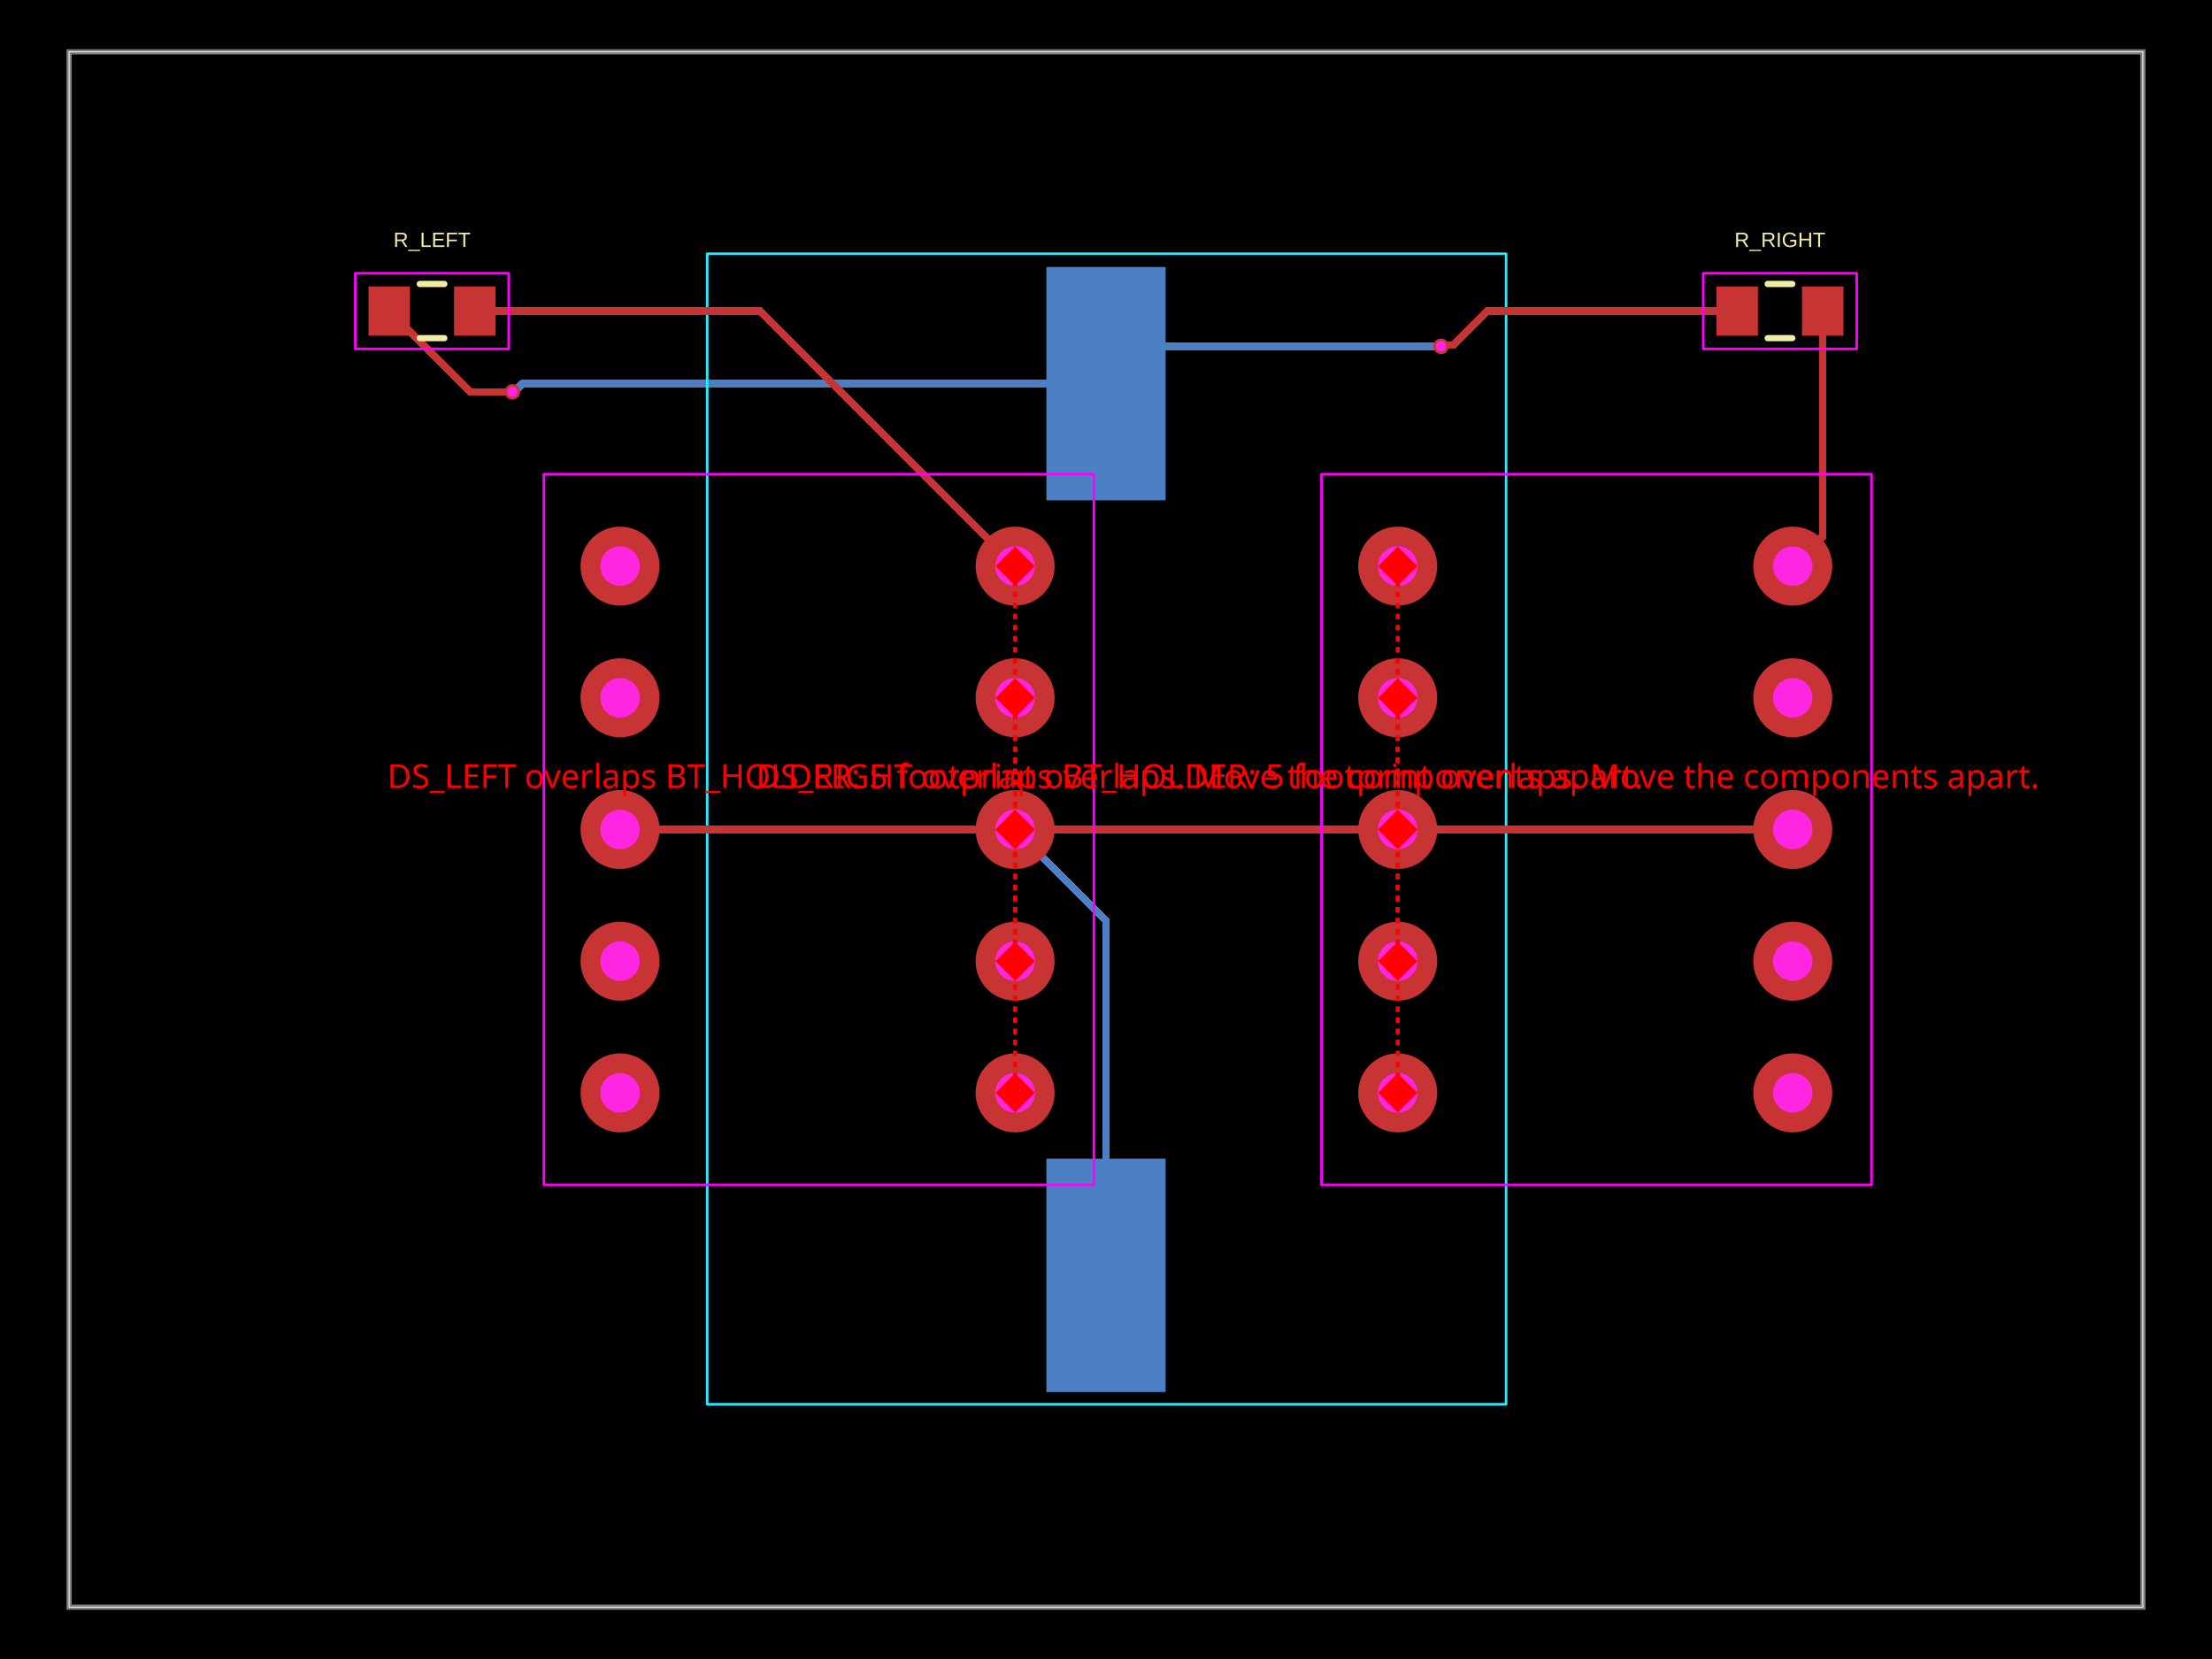
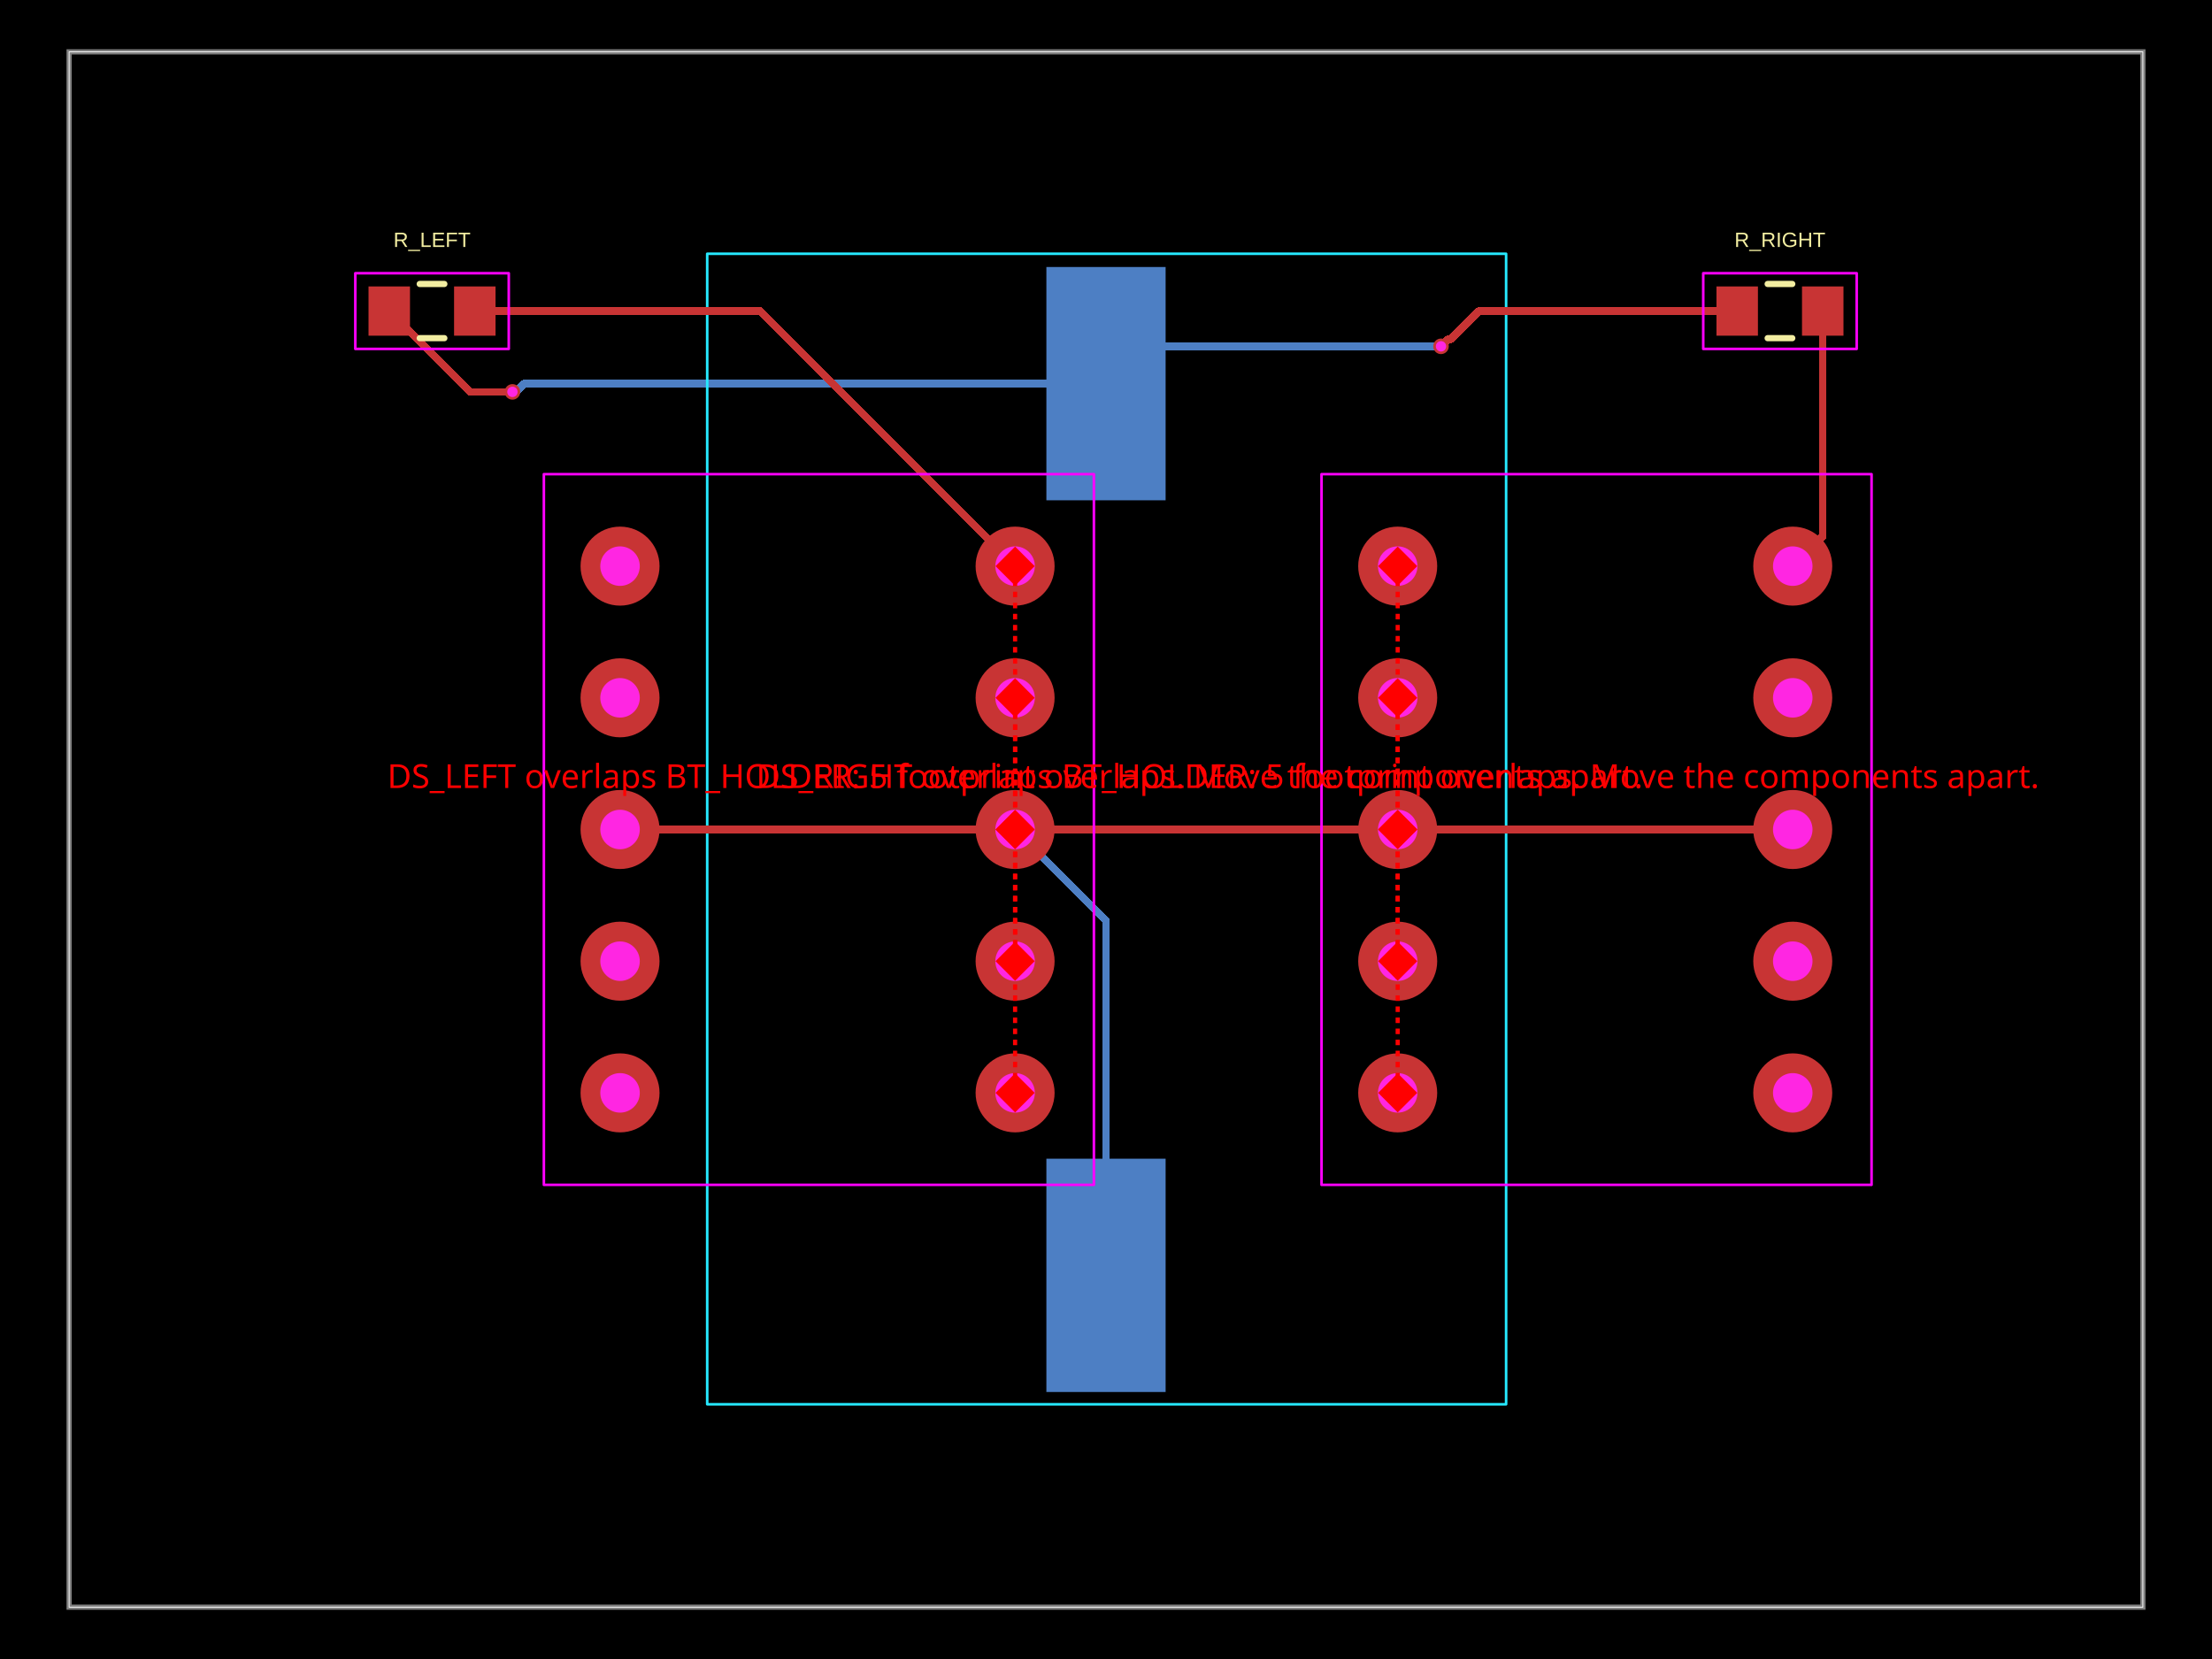
- <svg xmlns="http://www.w3.org/2000/svg" width="800" height="600" data-software-used-string="@tscircuit/core@0.0.1658">
+ <svg xmlns="http://www.w3.org/2000/svg" width="800" height="600" data-software-used-string="@tscircuit/core@0.0.1929">
  <style />
  <rect class="boundary" x="0" y="0" fill="#000" width="800" height="600" data-type="pcb_background" data-pcb-layer="global" />
  <rect class="pcb-boundary" fill="none" stroke="#fff" stroke-width="0.3" x="25" y="18.75" width="750" height="562.5" data-type="pcb_boundary" data-pcb-layer="global" />
  <path class="pcb-board" d="M 25 581.25 L 775 581.25 L 775 18.75 L 25 18.75 Z" fill="none" stroke="rgba(255, 255, 255, 0.5)" stroke-width="1.875" data-type="pcb_board" data-pcb-layer="board" />
  <rect class="pcb-pad" fill="rgb(77, 127, 196)" x="378.438" y="96.564" width="43.125" height="84.375" data-type="pcb_smtpad" data-pcb-layer="bottom" data-pad-name="BT_HOLDER.1" data-pad-net-name="VBAT" />
  <rect class="pcb-pad" fill="rgb(77, 127, 196)" x="378.438" y="419.061" width="43.125" height="84.375" data-type="pcb_smtpad" data-pcb-layer="bottom" data-pad-name="BT_HOLDER.2" data-pad-net-name="GND" />
  <path class="pcb-trace" stroke="rgb(77, 127, 196)" fill="none" d="M 521.163 125.25 L 413.5 125.25" stroke-width="2.812" stroke-linecap="round" stroke-linejoin="round" shape-rendering="crispEdges" data-type="pcb_trace" data-pcb-layer="bottom" />
  <path class="pcb-trace" stroke="rgb(77, 127, 196)" fill="none" d="M 413.5 125.25 L 400 138.751" stroke-width="2.812" stroke-linecap="round" stroke-linejoin="round" shape-rendering="crispEdges" data-type="pcb_trace" data-pcb-layer="bottom" />
-   <path class="pcb-trace" stroke="rgb(77, 127, 196)" fill="none" d="M 185.331 141.731 L 185.604 142.004" stroke-width="2.812" stroke-linecap="round" stroke-linejoin="round" shape-rendering="crispEdges" data-type="pcb_trace" data-pcb-layer="bottom" />
-   <path class="pcb-trace" stroke="rgb(77, 127, 196)" fill="none" d="M 185.604 142.004 L 185.725 142.004" stroke-width="2.812" stroke-linecap="round" stroke-linejoin="round" shape-rendering="crispEdges" data-type="pcb_trace" data-pcb-layer="bottom" />
-   <path class="pcb-trace" stroke="rgb(77, 127, 196)" fill="none" d="M 185.725 142.004 L 188.978 138.751" stroke-width="2.812" stroke-linecap="round" stroke-linejoin="round" shape-rendering="crispEdges" data-type="pcb_trace" data-pcb-layer="bottom" />
-   <path class="pcb-trace" stroke="rgb(77, 127, 196)" fill="none" d="M 188.978 138.751 L 400 138.751" stroke-width="2.812" stroke-linecap="round" stroke-linejoin="round" shape-rendering="crispEdges" data-type="pcb_trace" data-pcb-layer="bottom" />
+   <path class="pcb-trace" stroke="rgb(77, 127, 196)" fill="none" d="M 185.331 141.731 L 185.946 142.346" stroke-width="2.812" stroke-linecap="round" stroke-linejoin="round" shape-rendering="crispEdges" data-type="pcb_trace" data-pcb-layer="bottom" />
+   <path class="pcb-trace" stroke="rgb(77, 127, 196)" fill="none" d="M 185.946 142.346 L 189.54 138.751" stroke-width="2.812" stroke-linecap="round" stroke-linejoin="round" shape-rendering="crispEdges" data-type="pcb_trace" data-pcb-layer="bottom" />
+   <path class="pcb-trace" stroke="rgb(77, 127, 196)" fill="none" d="M 189.54 138.751 L 400 138.751" stroke-width="2.812" stroke-linecap="round" stroke-linejoin="round" shape-rendering="crispEdges" data-type="pcb_trace" data-pcb-layer="bottom" />
  <path class="pcb-trace" stroke="rgb(77, 127, 196)" fill="none" d="M 367.122 300 L 400 332.869" stroke-width="2.812" stroke-linecap="round" stroke-linejoin="round" shape-rendering="crispEdges" data-type="pcb_trace" data-pcb-layer="bottom" />
  <path class="pcb-trace" stroke="rgb(77, 127, 196)" fill="none" d="M 400 332.869 L 400 461.249" stroke-width="2.812" stroke-linecap="round" stroke-linejoin="round" shape-rendering="crispEdges" data-type="pcb_trace" data-pcb-layer="bottom" />
  <polygon points="544.705,91.782 544.705,507.875 255.771,507.875 255.771,91.782 544.705,91.782" class="pcb-courtyard-outline pcb-courtyard-bottom" data-pcb-courtyard-outline-id="pcb_courtyard_outline_2" data-type="pcb_courtyard_outline" data-pcb-layer="bottom" fill="none" stroke="rgb(38, 233, 255)" stroke-width="0.938" stroke-linejoin="round" />
  <rect class="pcb-pad" fill="rgb(200, 52, 52)" x="133.281" y="103.594" width="15" height="17.812" data-type="pcb_smtpad" data-pcb-layer="top" data-pad-name="R_LEFT.pin1" data-pad-net-name="VBAT" />
  <rect class="pcb-pad" fill="rgb(200, 52, 52)" x="164.219" y="103.594" width="15" height="17.812" data-type="pcb_smtpad" data-pcb-layer="top" data-pad-name="R_LEFT.pin2" data-pad-net-name="LEFT_SEG_A" />
  <rect class="pcb-pad" fill="rgb(200, 52, 52)" x="620.781" y="103.594" width="15" height="17.812" data-type="pcb_smtpad" data-pcb-layer="top" data-pad-name="R_RIGHT.pin1" data-pad-net-name="VBAT" />
  <rect class="pcb-pad" fill="rgb(200, 52, 52)" x="651.719" y="103.594" width="15" height="17.812" data-type="pcb_smtpad" data-pcb-layer="top" data-pad-name="R_RIGHT.pin2" data-pad-net-name="RIGHT_SEG_A" />
-   <path class="pcb-trace" stroke="rgb(200, 52, 52)" fill="none" d="M 628.281 112.5 L 537.88 112.5" stroke-width="2.812" stroke-linecap="round" stroke-linejoin="round" shape-rendering="crispEdges" data-type="pcb_trace" data-pcb-layer="top" />
-   <path class="pcb-trace" stroke="rgb(200, 52, 52)" fill="none" d="M 537.88 112.5 L 525.57 124.81" stroke-width="2.812" stroke-linecap="round" stroke-linejoin="round" shape-rendering="crispEdges" data-type="pcb_trace" data-pcb-layer="top" />
-   <path class="pcb-trace" stroke="rgb(200, 52, 52)" fill="none" d="M 525.57 124.81 L 521.603 124.81" stroke-width="2.812" stroke-linecap="round" stroke-linejoin="round" shape-rendering="crispEdges" data-type="pcb_trace" data-pcb-layer="top" />
-   <path class="pcb-trace" stroke="rgb(200, 52, 52)" fill="none" d="M 521.603 124.81 L 521.163 125.25" stroke-width="2.812" stroke-linecap="round" stroke-linejoin="round" shape-rendering="crispEdges" data-type="pcb_trace" data-pcb-layer="top" />
+   <path class="pcb-trace" stroke="rgb(200, 52, 52)" fill="none" d="M 628.281 112.5 L 534.809 112.5" stroke-width="2.812" stroke-linecap="round" stroke-linejoin="round" shape-rendering="crispEdges" data-type="pcb_trace" data-pcb-layer="top" />
+   <path class="pcb-trace" stroke="rgb(200, 52, 52)" fill="none" d="M 534.809 112.5 L 524.67 122.639" stroke-width="2.812" stroke-linecap="round" stroke-linejoin="round" shape-rendering="crispEdges" data-type="pcb_trace" data-pcb-layer="top" />
+   <path class="pcb-trace" stroke="rgb(200, 52, 52)" fill="none" d="M 524.67 122.639 L 523.774 122.639" stroke-width="2.812" stroke-linecap="round" stroke-linejoin="round" shape-rendering="crispEdges" data-type="pcb_trace" data-pcb-layer="top" />
+   <path class="pcb-trace" stroke="rgb(200, 52, 52)" fill="none" d="M 523.774 122.639 L 521.163 125.25" stroke-width="2.812" stroke-linecap="round" stroke-linejoin="round" shape-rendering="crispEdges" data-type="pcb_trace" data-pcb-layer="top" />
  <path class="pcb-trace" stroke="rgb(200, 52, 52)" fill="none" d="M 140.781 112.5 L 170.012 141.731" stroke-width="2.812" stroke-linecap="round" stroke-linejoin="round" shape-rendering="crispEdges" data-type="pcb_trace" data-pcb-layer="top" />
  <path class="pcb-trace" stroke="rgb(200, 52, 52)" fill="none" d="M 170.012 141.731 L 185.331 141.731" stroke-width="2.812" stroke-linecap="round" stroke-linejoin="round" shape-rendering="crispEdges" data-type="pcb_trace" data-pcb-layer="top" />
  <path class="pcb-trace" stroke="rgb(200, 52, 52)" fill="none" d="M 648.372 204.75 L 659.219 193.913" stroke-width="2.812" stroke-linecap="round" stroke-linejoin="round" shape-rendering="crispEdges" data-type="pcb_trace" data-pcb-layer="top" />
  <path class="pcb-trace" stroke="rgb(200, 52, 52)" fill="none" d="M 659.219 193.913 L 659.219 112.5" stroke-width="2.812" stroke-linecap="round" stroke-linejoin="round" shape-rendering="crispEdges" data-type="pcb_trace" data-pcb-layer="top" />
  <path class="pcb-trace" stroke="rgb(200, 52, 52)" fill="none" d="M 367.122 204.75 L 274.881 112.5" stroke-width="2.812" stroke-linecap="round" stroke-linejoin="round" shape-rendering="crispEdges" data-type="pcb_trace" data-pcb-layer="top" />
  <path class="pcb-trace" stroke="rgb(200, 52, 52)" fill="none" d="M 274.881 112.5 L 171.719 112.5" stroke-width="2.812" stroke-linecap="round" stroke-linejoin="round" shape-rendering="crispEdges" data-type="pcb_trace" data-pcb-layer="top" />
  <path class="pcb-trace" stroke="rgb(200, 52, 52)" fill="none" d="M 367.122 300 L 505.506 300" stroke-width="2.812" stroke-linecap="round" stroke-linejoin="round" shape-rendering="crispEdges" data-type="pcb_trace" data-pcb-layer="top" />
  <path class="pcb-trace" stroke="rgb(200, 52, 52)" fill="none" d="M 505.506 300 L 505.497 300" stroke-width="2.812" stroke-linecap="round" stroke-linejoin="round" shape-rendering="crispEdges" data-type="pcb_trace" data-pcb-layer="top" />
  <path class="pcb-trace" stroke="rgb(200, 52, 52)" fill="none" d="M 224.247 300 L 224.256 300" stroke-width="2.812" stroke-linecap="round" stroke-linejoin="round" shape-rendering="crispEdges" data-type="pcb_trace" data-pcb-layer="top" />
  <path class="pcb-trace" stroke="rgb(200, 52, 52)" fill="none" d="M 224.256 300 L 367.122 300" stroke-width="2.812" stroke-linecap="round" stroke-linejoin="round" shape-rendering="crispEdges" data-type="pcb_trace" data-pcb-layer="top" />
  <path class="pcb-trace" stroke="rgb(200, 52, 52)" fill="none" d="M 505.497 300 L 505.506 300" stroke-width="2.812" stroke-linecap="round" stroke-linejoin="round" shape-rendering="crispEdges" data-type="pcb_trace" data-pcb-layer="top" />
  <path class="pcb-trace" stroke="rgb(200, 52, 52)" fill="none" d="M 505.506 300 L 648.372 300" stroke-width="2.812" stroke-linecap="round" stroke-linejoin="round" shape-rendering="crispEdges" data-type="pcb_trace" data-pcb-layer="top" />
  <path class="pcb-silkscreen pcb-silkscreen-top" d="M 151.801 102.703 L 160.699 102.703" fill="none" stroke="#f2eda1" stroke-width="2.25" stroke-linecap="round" stroke-linejoin="round" data-pcb-component-id="pcb_component_2" data-pcb-silkscreen-path-id="pcb_silkscreen_path_0" data-type="pcb_silkscreen_path" data-pcb-layer="top" />
  <path class="pcb-silkscreen pcb-silkscreen-top" d="M 151.801 122.297 L 160.699 122.297" fill="none" stroke="#f2eda1" stroke-width="2.25" stroke-linecap="round" stroke-linejoin="round" data-pcb-component-id="pcb_component_2" data-pcb-silkscreen-path-id="pcb_silkscreen_path_1" data-type="pcb_silkscreen_path" data-pcb-layer="top" />
  <text x="0" y="0" dx="0" dy="0" fill="#f2eda1" font-family="Arial, sans-serif" font-size="7.5" text-anchor="middle" dominant-baseline="central" transform="matrix(1,0,0,1,156.25,86.71875)" class="pcb-silkscreen-text pcb-silkscreen-top" data-pcb-silkscreen-text-id="pcb_silkscreen_text_0" stroke="none" data-type="pcb_silkscreen_text" data-pcb-layer="top">R_LEFT</text>
  <path class="pcb-silkscreen pcb-silkscreen-top" d="M 639.301 102.703 L 648.199 102.703" fill="none" stroke="#f2eda1" stroke-width="2.25" stroke-linecap="round" stroke-linejoin="round" data-pcb-component-id="pcb_component_3" data-pcb-silkscreen-path-id="pcb_silkscreen_path_2" data-type="pcb_silkscreen_path" data-pcb-layer="top" />
  <path class="pcb-silkscreen pcb-silkscreen-top" d="M 639.301 122.297 L 648.199 122.297" fill="none" stroke="#f2eda1" stroke-width="2.25" stroke-linecap="round" stroke-linejoin="round" data-pcb-component-id="pcb_component_3" data-pcb-silkscreen-path-id="pcb_silkscreen_path_3" data-type="pcb_silkscreen_path" data-pcb-layer="top" />
  <text x="0" y="0" dx="0" dy="0" fill="#f2eda1" font-family="Arial, sans-serif" font-size="7.5" text-anchor="middle" dominant-baseline="central" transform="matrix(1,0,0,1,643.75,86.71875)" class="pcb-silkscreen-text pcb-silkscreen-top" data-pcb-silkscreen-text-id="pcb_silkscreen_text_1" stroke="none" data-type="pcb_silkscreen_text" data-pcb-layer="top">R_RIGHT</text>
  <polygon points="196.699,171.487 196.699,428.512 395.622,428.513 395.622,171.488 196.699,171.487" class="pcb-courtyard-outline pcb-courtyard-top" data-pcb-courtyard-outline-id="pcb_courtyard_outline_0" data-type="pcb_courtyard_outline" data-pcb-layer="top" fill="none" stroke="#FF00FF" stroke-width="0.938" stroke-linejoin="round" />
  <polygon points="477.949,171.487 477.949,428.512 676.872,428.513 676.872,171.488 477.949,171.487" class="pcb-courtyard-outline pcb-courtyard-top" data-pcb-courtyard-outline-id="pcb_courtyard_outline_1" data-type="pcb_courtyard_outline" data-pcb-layer="top" fill="none" stroke="#FF00FF" stroke-width="0.938" stroke-linejoin="round" />
  <rect x="128.5" y="98.812" width="55.5" height="27.375" class="pcb-courtyard-rect pcb-courtyard-top" data-pcb-courtyard-rect-id="pcb_courtyard_rect_0" data-type="pcb_courtyard_rect" data-pcb-layer="top" stroke-linejoin="round" fill="none" stroke="#FF00FF" stroke-width="0.938" />
  <rect x="616" y="98.812" width="55.5" height="27.375" class="pcb-courtyard-rect pcb-courtyard-top" data-pcb-courtyard-rect-id="pcb_courtyard_rect_1" data-type="pcb_courtyard_rect" data-pcb-layer="top" stroke-linejoin="round" fill="none" stroke="#FF00FF" stroke-width="0.938" />
  <g data-type="pcb_plated_hole" data-pcb-layer="through" data-pad-name="DS_LEFT.1">
    <circle class="pcb-hole-outer" fill="rgb(200, 52, 52)" cx="224.247" cy="204.75" r="14.287" data-type="pcb_plated_hole" data-pcb-layer="top" />
    <circle class="pcb-hole-inner" fill="#FF26E2" cx="224.247" cy="204.75" r="7.144" data-type="pcb_plated_hole_drill" data-pcb-layer="drill" />
  </g>
  <g data-type="pcb_plated_hole" data-pcb-layer="through" data-pad-name="DS_LEFT.2">
    <circle class="pcb-hole-outer" fill="rgb(200, 52, 52)" cx="224.247" cy="252.375" r="14.287" data-type="pcb_plated_hole" data-pcb-layer="top" />
    <circle class="pcb-hole-inner" fill="#FF26E2" cx="224.247" cy="252.375" r="7.144" data-type="pcb_plated_hole_drill" data-pcb-layer="drill" />
  </g>
  <g data-type="pcb_plated_hole" data-pcb-layer="through" data-pad-name="DS_LEFT.3" data-pad-net-name="GND">
    <circle class="pcb-hole-outer" fill="rgb(200, 52, 52)" cx="224.247" cy="300" r="14.287" data-type="pcb_plated_hole" data-pcb-layer="top" />
    <circle class="pcb-hole-inner" fill="#FF26E2" cx="224.247" cy="300" r="7.144" data-type="pcb_plated_hole_drill" data-pcb-layer="drill" />
  </g>
  <g data-type="pcb_plated_hole" data-pcb-layer="through" data-pad-name="DS_LEFT.4">
    <circle class="pcb-hole-outer" fill="rgb(200, 52, 52)" cx="224.247" cy="347.625" r="14.287" data-type="pcb_plated_hole" data-pcb-layer="top" />
    <circle class="pcb-hole-inner" fill="#FF26E2" cx="224.247" cy="347.625" r="7.144" data-type="pcb_plated_hole_drill" data-pcb-layer="drill" />
  </g>
  <g data-type="pcb_plated_hole" data-pcb-layer="through" data-pad-name="DS_LEFT.5">
    <circle class="pcb-hole-outer" fill="rgb(200, 52, 52)" cx="224.247" cy="395.25" r="14.287" data-type="pcb_plated_hole" data-pcb-layer="top" />
    <circle class="pcb-hole-inner" fill="#FF26E2" cx="224.247" cy="395.25" r="7.144" data-type="pcb_plated_hole_drill" data-pcb-layer="drill" />
  </g>
  <g data-type="pcb_plated_hole" data-pcb-layer="through" data-pad-name="DS_LEFT.6">
    <circle class="pcb-hole-outer" fill="rgb(200, 52, 52)" cx="367.122" cy="395.25" r="14.287" data-type="pcb_plated_hole" data-pcb-layer="top" />
    <circle class="pcb-hole-inner" fill="#FF26E2" cx="367.122" cy="395.25" r="7.144" data-type="pcb_plated_hole_drill" data-pcb-layer="drill" />
  </g>
  <g data-type="pcb_plated_hole" data-pcb-layer="through" data-pad-name="DS_LEFT.7">
    <circle class="pcb-hole-outer" fill="rgb(200, 52, 52)" cx="367.122" cy="347.625" r="14.287" data-type="pcb_plated_hole" data-pcb-layer="top" />
    <circle class="pcb-hole-inner" fill="#FF26E2" cx="367.122" cy="347.625" r="7.144" data-type="pcb_plated_hole_drill" data-pcb-layer="drill" />
  </g>
  <g data-type="pcb_plated_hole" data-pcb-layer="through" data-pad-name="DS_LEFT.8" data-pad-net-name="GND">
    <circle class="pcb-hole-outer" fill="rgb(200, 52, 52)" cx="367.122" cy="300" r="14.287" data-type="pcb_plated_hole" data-pcb-layer="top" />
    <circle class="pcb-hole-inner" fill="#FF26E2" cx="367.122" cy="300" r="7.144" data-type="pcb_plated_hole_drill" data-pcb-layer="drill" />
  </g>
  <g data-type="pcb_plated_hole" data-pcb-layer="through" data-pad-name="DS_LEFT.9">
    <circle class="pcb-hole-outer" fill="rgb(200, 52, 52)" cx="367.122" cy="252.375" r="14.287" data-type="pcb_plated_hole" data-pcb-layer="top" />
    <circle class="pcb-hole-inner" fill="#FF26E2" cx="367.122" cy="252.375" r="7.144" data-type="pcb_plated_hole_drill" data-pcb-layer="drill" />
  </g>
  <g data-type="pcb_plated_hole" data-pcb-layer="through" data-pad-name="DS_LEFT.10" data-pad-net-name="LEFT_SEG_A">
    <circle class="pcb-hole-outer" fill="rgb(200, 52, 52)" cx="367.122" cy="204.75" r="14.287" data-type="pcb_plated_hole" data-pcb-layer="top" />
    <circle class="pcb-hole-inner" fill="#FF26E2" cx="367.122" cy="204.75" r="7.144" data-type="pcb_plated_hole_drill" data-pcb-layer="drill" />
  </g>
  <g data-type="pcb_plated_hole" data-pcb-layer="through" data-pad-name="DS_RIGHT.1">
    <circle class="pcb-hole-outer" fill="rgb(200, 52, 52)" cx="505.497" cy="204.75" r="14.287" data-type="pcb_plated_hole" data-pcb-layer="top" />
    <circle class="pcb-hole-inner" fill="#FF26E2" cx="505.497" cy="204.75" r="7.144" data-type="pcb_plated_hole_drill" data-pcb-layer="drill" />
  </g>
  <g data-type="pcb_plated_hole" data-pcb-layer="through" data-pad-name="DS_RIGHT.2">
    <circle class="pcb-hole-outer" fill="rgb(200, 52, 52)" cx="505.497" cy="252.375" r="14.287" data-type="pcb_plated_hole" data-pcb-layer="top" />
    <circle class="pcb-hole-inner" fill="#FF26E2" cx="505.497" cy="252.375" r="7.144" data-type="pcb_plated_hole_drill" data-pcb-layer="drill" />
  </g>
  <g data-type="pcb_plated_hole" data-pcb-layer="through" data-pad-name="DS_RIGHT.3" data-pad-net-name="GND">
    <circle class="pcb-hole-outer" fill="rgb(200, 52, 52)" cx="505.497" cy="300" r="14.287" data-type="pcb_plated_hole" data-pcb-layer="top" />
    <circle class="pcb-hole-inner" fill="#FF26E2" cx="505.497" cy="300" r="7.144" data-type="pcb_plated_hole_drill" data-pcb-layer="drill" />
  </g>
  <g data-type="pcb_plated_hole" data-pcb-layer="through" data-pad-name="DS_RIGHT.4">
    <circle class="pcb-hole-outer" fill="rgb(200, 52, 52)" cx="505.497" cy="347.625" r="14.287" data-type="pcb_plated_hole" data-pcb-layer="top" />
    <circle class="pcb-hole-inner" fill="#FF26E2" cx="505.497" cy="347.625" r="7.144" data-type="pcb_plated_hole_drill" data-pcb-layer="drill" />
  </g>
  <g data-type="pcb_plated_hole" data-pcb-layer="through" data-pad-name="DS_RIGHT.5">
    <circle class="pcb-hole-outer" fill="rgb(200, 52, 52)" cx="505.497" cy="395.25" r="14.287" data-type="pcb_plated_hole" data-pcb-layer="top" />
    <circle class="pcb-hole-inner" fill="#FF26E2" cx="505.497" cy="395.25" r="7.144" data-type="pcb_plated_hole_drill" data-pcb-layer="drill" />
  </g>
  <g data-type="pcb_plated_hole" data-pcb-layer="through" data-pad-name="DS_RIGHT.6">
    <circle class="pcb-hole-outer" fill="rgb(200, 52, 52)" cx="648.372" cy="395.25" r="14.287" data-type="pcb_plated_hole" data-pcb-layer="top" />
    <circle class="pcb-hole-inner" fill="#FF26E2" cx="648.372" cy="395.25" r="7.144" data-type="pcb_plated_hole_drill" data-pcb-layer="drill" />
  </g>
  <g data-type="pcb_plated_hole" data-pcb-layer="through" data-pad-name="DS_RIGHT.7">
    <circle class="pcb-hole-outer" fill="rgb(200, 52, 52)" cx="648.372" cy="347.625" r="14.287" data-type="pcb_plated_hole" data-pcb-layer="top" />
    <circle class="pcb-hole-inner" fill="#FF26E2" cx="648.372" cy="347.625" r="7.144" data-type="pcb_plated_hole_drill" data-pcb-layer="drill" />
  </g>
  <g data-type="pcb_plated_hole" data-pcb-layer="through" data-pad-name="DS_RIGHT.8" data-pad-net-name="GND">
    <circle class="pcb-hole-outer" fill="rgb(200, 52, 52)" cx="648.372" cy="300" r="14.287" data-type="pcb_plated_hole" data-pcb-layer="top" />
    <circle class="pcb-hole-inner" fill="#FF26E2" cx="648.372" cy="300" r="7.144" data-type="pcb_plated_hole_drill" data-pcb-layer="drill" />
  </g>
  <g data-type="pcb_plated_hole" data-pcb-layer="through" data-pad-name="DS_RIGHT.9">
    <circle class="pcb-hole-outer" fill="rgb(200, 52, 52)" cx="648.372" cy="252.375" r="14.287" data-type="pcb_plated_hole" data-pcb-layer="top" />
    <circle class="pcb-hole-inner" fill="#FF26E2" cx="648.372" cy="252.375" r="7.144" data-type="pcb_plated_hole_drill" data-pcb-layer="drill" />
  </g>
  <g data-type="pcb_plated_hole" data-pcb-layer="through" data-pad-name="DS_RIGHT.10" data-pad-net-name="RIGHT_SEG_A">
    <circle class="pcb-hole-outer" fill="rgb(200, 52, 52)" cx="648.372" cy="204.75" r="14.287" data-type="pcb_plated_hole" data-pcb-layer="top" />
    <circle class="pcb-hole-inner" fill="#FF26E2" cx="648.372" cy="204.75" r="7.144" data-type="pcb_plated_hole_drill" data-pcb-layer="drill" />
  </g>
  <g data-type="pcb_via" data-pcb-layer="through">
    <circle class="pcb-hole-outer" fill="rgb(200, 52, 52)" cx="521.163" cy="125.25" r="2.812" data-type="pcb_via" data-pcb-layer="top" />
    <circle class="pcb-hole-inner" fill="#FF26E2" cx="521.163" cy="125.25" r="1.875" data-type="pcb_via" data-pcb-layer="drill" />
  </g>
  <g data-type="pcb_via" data-pcb-layer="through">
    <circle class="pcb-hole-outer" fill="rgb(200, 52, 52)" cx="185.331" cy="141.731" r="2.812" data-type="pcb_via" data-pcb-layer="top" />
    <circle class="pcb-hole-inner" fill="#FF26E2" cx="185.331" cy="141.731" r="1.875" data-type="pcb_via" data-pcb-layer="drill" />
  </g>
  <rect x="362.122" y="295" width="10" height="10" fill="red" transform="rotate(45 367.1219 300)" data-type="pcb_footprint_overlap_error" data-pcb-layer="overlay" />
  <text x="367.122" y="285" fill="red" font-family="sans-serif" font-size="12" text-anchor="middle" data-type="pcb_footprint_overlap_error" data-pcb-layer="overlay">DS_LEFT overlaps BT_HOLDER: 5 footprint overlaps. Move the components apart.</text>
  <rect x="362.122" y="390.25" width="10" height="10" fill="red" transform="rotate(45 367.1219 395.25)" data-type="pcb_footprint_overlap_error" data-pcb-layer="overlay" />
  <line x1="367.122" y1="300" x2="367.122" y2="395.25" stroke="red" stroke-width="1.5" stroke-dasharray="2,2" data-type="pcb_footprint_overlap_error" data-pcb-layer="overlay" />
  <rect x="362.122" y="342.625" width="10" height="10" fill="red" transform="rotate(45 367.1219 347.625)" data-type="pcb_footprint_overlap_error" data-pcb-layer="overlay" />
  <line x1="367.122" y1="300" x2="367.122" y2="347.625" stroke="red" stroke-width="1.5" stroke-dasharray="2,2" data-type="pcb_footprint_overlap_error" data-pcb-layer="overlay" />
  <rect x="362.122" y="295" width="10" height="10" fill="red" transform="rotate(45 367.1219 300)" data-type="pcb_footprint_overlap_error" data-pcb-layer="overlay" />
  <line x1="367.122" y1="300" x2="367.122" y2="300" stroke="red" stroke-width="1.5" stroke-dasharray="2,2" data-type="pcb_footprint_overlap_error" data-pcb-layer="overlay" />
  <rect x="362.122" y="247.375" width="10" height="10" fill="red" transform="rotate(45 367.1219 252.375)" data-type="pcb_footprint_overlap_error" data-pcb-layer="overlay" />
  <line x1="367.122" y1="300" x2="367.122" y2="252.375" stroke="red" stroke-width="1.5" stroke-dasharray="2,2" data-type="pcb_footprint_overlap_error" data-pcb-layer="overlay" />
  <rect x="362.122" y="199.75" width="10" height="10" fill="red" transform="rotate(45 367.1219 204.75)" data-type="pcb_footprint_overlap_error" data-pcb-layer="overlay" />
  <line x1="367.122" y1="300" x2="367.122" y2="204.75" stroke="red" stroke-width="1.5" stroke-dasharray="2,2" data-type="pcb_footprint_overlap_error" data-pcb-layer="overlay" />
  <rect x="500.497" y="295" width="10" height="10" fill="red" transform="rotate(45 505.4969 300)" data-type="pcb_footprint_overlap_error" data-pcb-layer="overlay" />
  <text x="505.497" y="285" fill="red" font-family="sans-serif" font-size="12" text-anchor="middle" data-type="pcb_footprint_overlap_error" data-pcb-layer="overlay">DS_RIGHT overlaps BT_HOLDER: 5 footprint overlaps. Move the components apart.</text>
  <rect x="500.497" y="199.75" width="10" height="10" fill="red" transform="rotate(45 505.4969 204.75)" data-type="pcb_footprint_overlap_error" data-pcb-layer="overlay" />
  <line x1="505.497" y1="300" x2="505.497" y2="204.75" stroke="red" stroke-width="1.5" stroke-dasharray="2,2" data-type="pcb_footprint_overlap_error" data-pcb-layer="overlay" />
  <rect x="500.497" y="247.375" width="10" height="10" fill="red" transform="rotate(45 505.4969 252.375)" data-type="pcb_footprint_overlap_error" data-pcb-layer="overlay" />
  <line x1="505.497" y1="300" x2="505.497" y2="252.375" stroke="red" stroke-width="1.5" stroke-dasharray="2,2" data-type="pcb_footprint_overlap_error" data-pcb-layer="overlay" />
  <rect x="500.497" y="295" width="10" height="10" fill="red" transform="rotate(45 505.4969 300)" data-type="pcb_footprint_overlap_error" data-pcb-layer="overlay" />
  <line x1="505.497" y1="300" x2="505.497" y2="300" stroke="red" stroke-width="1.5" stroke-dasharray="2,2" data-type="pcb_footprint_overlap_error" data-pcb-layer="overlay" />
  <rect x="500.497" y="342.625" width="10" height="10" fill="red" transform="rotate(45 505.4969 347.625)" data-type="pcb_footprint_overlap_error" data-pcb-layer="overlay" />
  <line x1="505.497" y1="300" x2="505.497" y2="347.625" stroke="red" stroke-width="1.5" stroke-dasharray="2,2" data-type="pcb_footprint_overlap_error" data-pcb-layer="overlay" />
  <rect x="500.497" y="390.25" width="10" height="10" fill="red" transform="rotate(45 505.4969 395.25)" data-type="pcb_footprint_overlap_error" data-pcb-layer="overlay" />
  <line x1="505.497" y1="300" x2="505.497" y2="395.25" stroke="red" stroke-width="1.5" stroke-dasharray="2,2" data-type="pcb_footprint_overlap_error" data-pcb-layer="overlay" />
</svg>
